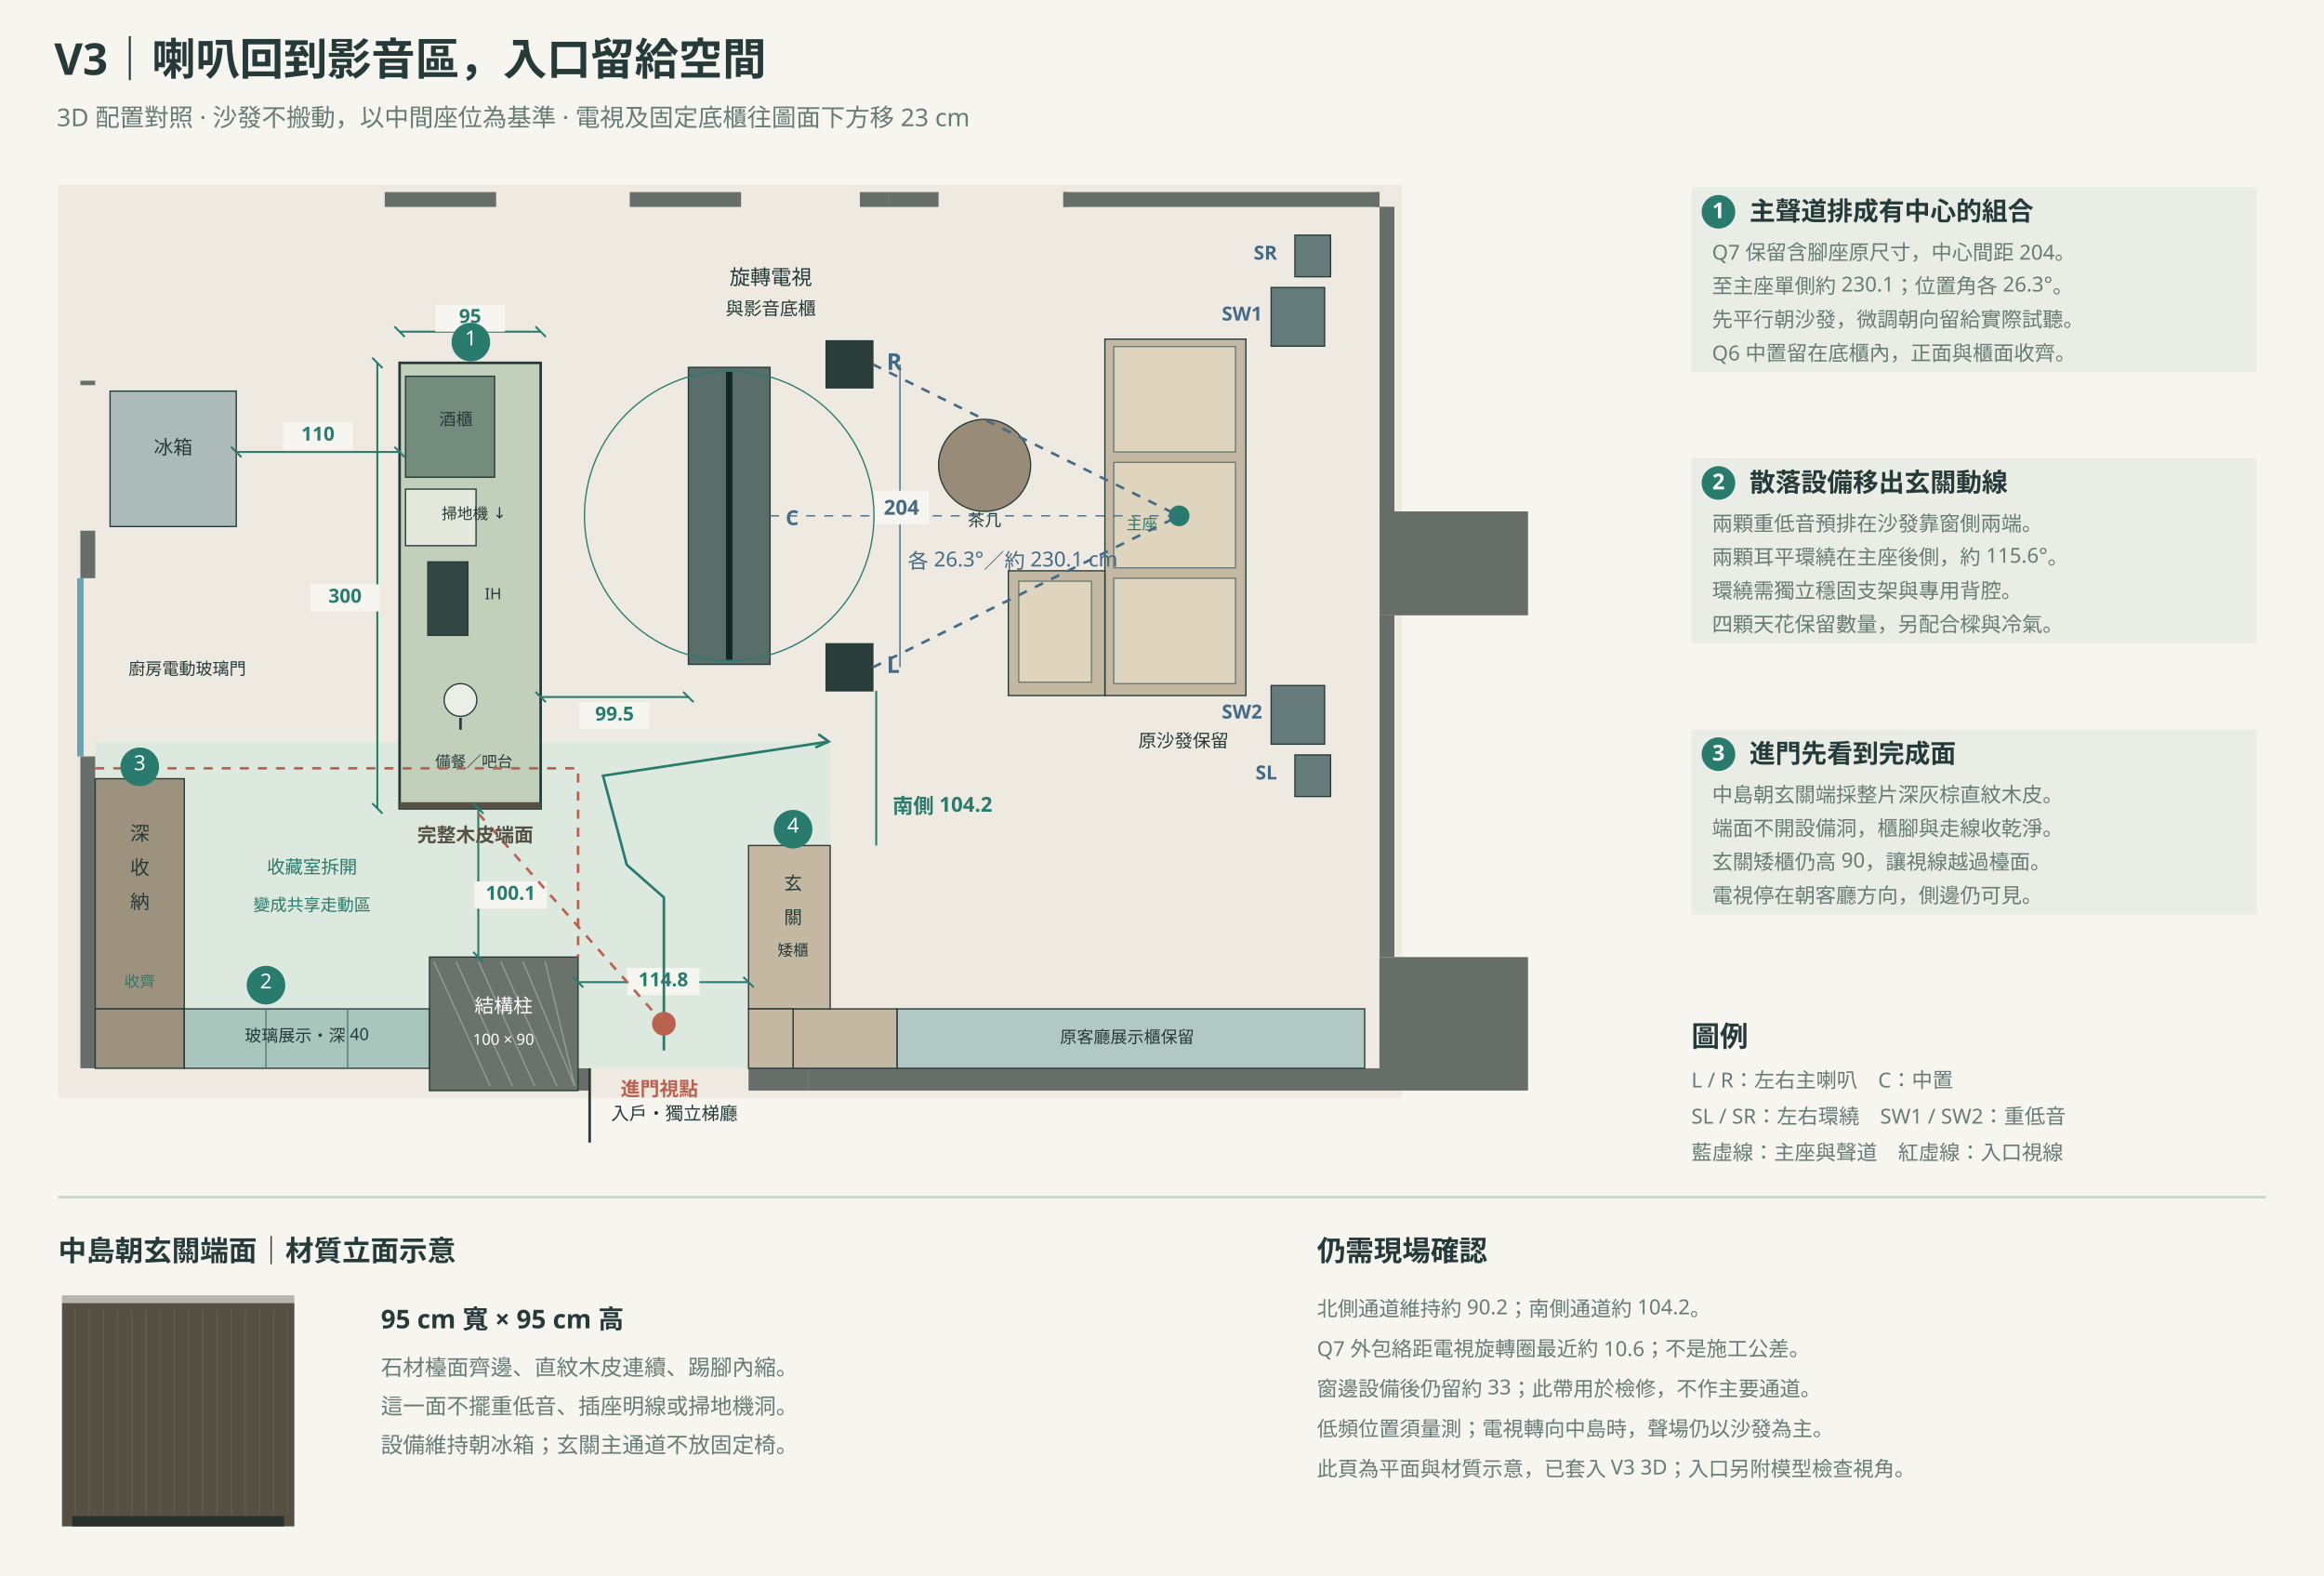
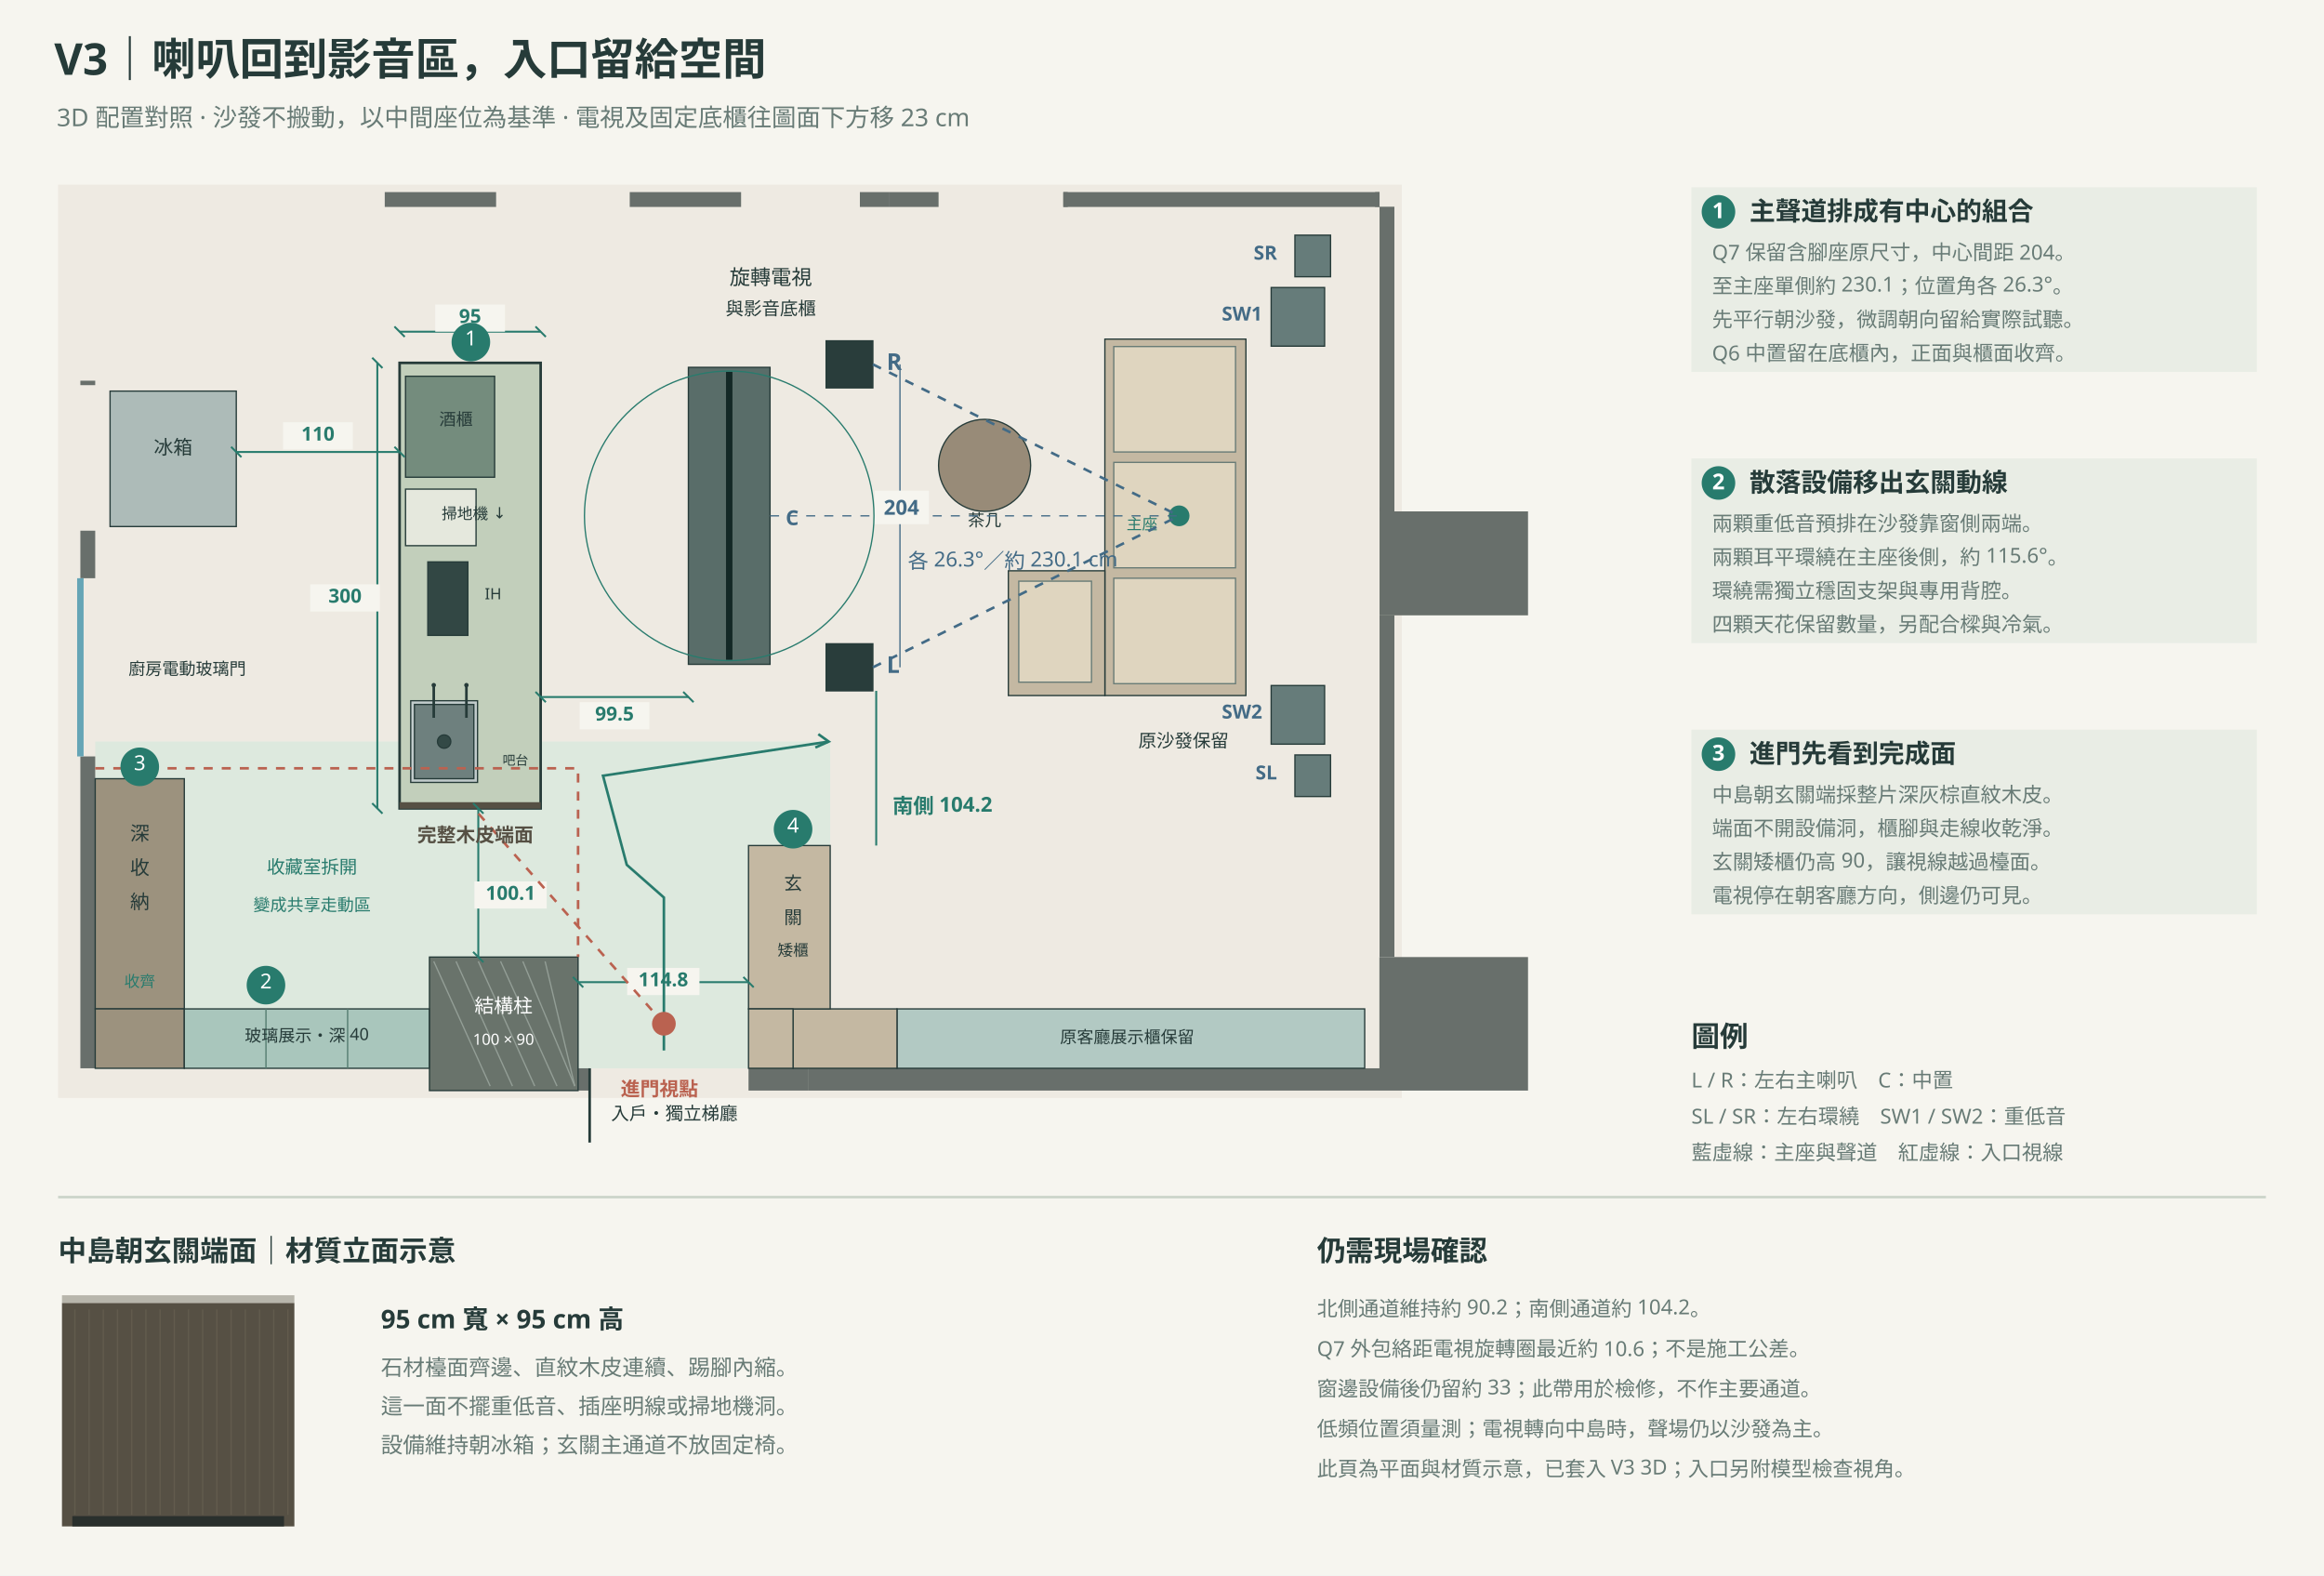
<svg xmlns="http://www.w3.org/2000/svg" width="1800" height="1220" viewBox="0 0 1800 1220" font-family="Microsoft JhengHei, sans-serif">
  <rect width="100%" height="100%" fill="#f6f5ef" />
  <text x="42.00" y="57.92" font-size="34" fill="#263b39" text-anchor="start" font-weight="700">V3｜喇叭回到影音區，入口留給空間</text>
  <text x="44.00" y="97.72" font-size="19" fill="#687b76" text-anchor="start" font-weight="400">3D 配置對照 · 沙發不搬動，以中間座位為基準 · 電視及固定底櫃往圖面下方移 23 cm</text>
  <rect x="45.00" y="143.00" width="1040.75" height="707.25" fill="#eeeae2" stroke="none" stroke-width="1" />
  <rect x="73.75" y="574.25" width="569.25" height="253.00" fill="#dde9de" stroke="none" stroke-width="1" />
  <rect x="1068.39" y="741.11" width="115.11" height="103.39" fill="#686f6b" stroke="none" stroke-width="1" />
  <rect x="332.62" y="741.11" width="115.11" height="103.39" fill="#686f6b" stroke="none" stroke-width="1" />
  <rect x="625.75" y="827.25" width="442.75" height="17.25" fill="#686f6b" stroke="none" stroke-width="1" />
  <rect x="447.50" y="827.25" width="9.20" height="17.25" fill="#686f6b" stroke="none" stroke-width="1" />
  <rect x="579.75" y="827.25" width="46.00" height="17.25" fill="#686f6b" stroke="none" stroke-width="1" />
  <rect x="1068.50" y="160.25" width="11.50" height="235.75" fill="#686f6b" stroke="none" stroke-width="1" />
  <rect x="1068.50" y="160.25" width="11.50" height="3.45" fill="#686f6b" stroke="none" stroke-width="1" />
  <rect x="1068.50" y="392.55" width="11.50" height="3.45" fill="#686f6b" stroke="none" stroke-width="1" />
  <rect x="1072.52" y="163.70" width="3.45" height="228.85" fill="#686f6b" stroke="none" stroke-width="1" />
  <rect x="1068.50" y="396.00" width="115.00" height="80.50" fill="#686f6b" stroke="none" stroke-width="1" />
  <rect x="1068.50" y="476.50" width="11.50" height="264.50" fill="#686f6b" stroke="none" stroke-width="1" />
  <rect x="1068.50" y="476.50" width="11.50" height="3.45" fill="#686f6b" stroke="none" stroke-width="1" />
  <rect x="1068.50" y="737.55" width="11.50" height="3.45" fill="#686f6b" stroke="none" stroke-width="1" />
  <rect x="1072.52" y="479.95" width="3.45" height="257.60" fill="#686f6b" stroke="none" stroke-width="1" />
  <rect x="298.00" y="148.75" width="86.25" height="11.50" fill="#686f6b" stroke="none" stroke-width="1" />
  <rect x="487.75" y="148.75" width="86.25" height="11.50" fill="#686f6b" stroke="none" stroke-width="1" />
  <rect x="666.00" y="148.75" width="23.00" height="11.50" fill="#686f6b" stroke="none" stroke-width="1" />
  <rect x="689.00" y="148.75" width="37.95" height="11.50" fill="#686f6b" stroke="none" stroke-width="1" />
  <rect x="823.55" y="148.75" width="244.95" height="11.50" fill="#686f6b" stroke="none" stroke-width="1" />
  <rect x="823.55" y="148.75" width="3.45" height="11.50" fill="#686f6b" stroke="none" stroke-width="1" />
  <rect x="1065.05" y="148.75" width="3.45" height="11.50" fill="#686f6b" stroke="none" stroke-width="1" />
  <rect x="827.00" y="152.78" width="238.05" height="3.45" fill="#686f6b" stroke="none" stroke-width="1" />
  <rect x="62.25" y="294.80" width="11.50" height="3.45" fill="#686f6b" stroke="none" stroke-width="1" />
  <rect x="62.25" y="410.95" width="11.50" height="36.80" fill="#686f6b" stroke="none" stroke-width="1" />
  <rect x="62.25" y="585.75" width="11.50" height="241.50" fill="#686f6b" stroke="none" stroke-width="1" />
  <rect x="85.25" y="302.85" width="97.75" height="104.88" fill="#adbbb8" stroke="#263b39" stroke-width="1" />
  <text x="134.12" y="351.70" font-size="15" fill="#263b39" text-anchor="middle" font-weight="400">冰箱</text>
  <rect x="855.75" y="262.60" width="109.25" height="276.00" fill="#c4b8a2" stroke="#263b39" stroke-width="1" />
  <rect x="781.00" y="442.00" width="74.75" height="96.60" fill="#c4b8a2" stroke="#263b39" stroke-width="1" />
  <rect x="862.65" y="268.35" width="94.30" height="81.65" fill="#dfd5bf" stroke="#687b76" stroke-width="1" />
  <rect x="862.65" y="358.05" width="94.30" height="81.65" fill="#dfd5bf" stroke="#687b76" stroke-width="1" />
  <rect x="862.65" y="447.75" width="94.30" height="81.65" fill="#dfd5bf" stroke="#687b76" stroke-width="1" />
  <rect x="789.05" y="450.05" width="56.35" height="78.20" fill="#dfd5bf" stroke="#687b76" stroke-width="1" />
  <text x="916.70" y="578.52" font-size="14" fill="#263b39" text-anchor="middle" font-weight="400">原沙發保留</text>
  <rect x="533.17" y="284.45" width="63.25" height="230.00" fill="#596d69" stroke="#263b39" stroke-width="1" />
  <polyline points="564.80,287.90 564.80,511.00" fill="none" stroke="#132826" stroke-width="5" />
  <text x="597.00" y="220.33" font-size="16" fill="#263b39" text-anchor="middle" font-weight="400">旋轉電視</text>
  <text x="597.00" y="243.87" font-size="14" fill="#263b39" text-anchor="middle" font-weight="400">與影音底櫃</text>
  <circle cx="564.80" cy="399.45" r="112.12" fill="none" stroke="#287b6d" stroke-width="1" />
  <rect x="639.84" y="498.52" width="36.22" height="36.45" fill="#293d3b" stroke="#263b39" stroke-width="1" />
  <rect x="639.84" y="263.92" width="36.22" height="36.45" fill="#293d3b" stroke="#263b39" stroke-width="1" />
  <rect x="984.55" y="222.64" width="41.40" height="45.42" fill="#667c7a" stroke="#263b39" stroke-width="1" />
  <rect x="984.55" y="530.84" width="41.40" height="45.42" fill="#667c7a" stroke="#263b39" stroke-width="1" />
  <rect x="1002.95" y="584.60" width="27.60" height="32.20" fill="#667c7a" stroke="#263b39" stroke-width="1" />
  <rect x="1002.95" y="182.10" width="27.60" height="32.20" fill="#667c7a" stroke="#263b39" stroke-width="1" />
  <circle cx="913.25" cy="399.45" r="8.05" fill="#287b6d" stroke="none" stroke-width="1" />
  <text x="884.50" y="410.01" font-size="12" fill="#287b6d" text-anchor="middle" font-weight="400">主座</text>
  <circle cx="762.60" cy="360.35" r="35.65" fill="#988b78" stroke="#263b39" stroke-width="1" />
  <text x="762.60" y="407.44" font-size="13" fill="#263b39" text-anchor="middle" font-weight="400">茶几</text>
  <rect x="694.75" y="781.25" width="362.25" height="46.00" fill="#b2c9c3" stroke="#263b39" stroke-width="1" />
  <text x="873.00" y="807.64" font-size="13" fill="#263b39" text-anchor="middle" font-weight="400">原客廳展示櫃保留</text>
  <rect x="614.25" y="781.25" width="80.50" height="46.00" fill="#c4b8a2" stroke="#263b39" stroke-width="1" />
  <polyline points="62.25,447.75 62.25,585.75" fill="none" stroke="#65a5b6" stroke-width="5" />
  <text x="145.05" y="522.44" font-size="13" fill="#263b39" text-anchor="middle" font-weight="400">廚房電動玻璃門</text>
  <rect x="332.62" y="741.12" width="115.11" height="103.39" fill="#69736b" stroke="#263b39" stroke-width="1" />
  <polyline points="335.95,744.45 379.65,841.05" fill="none" stroke="#939e96" stroke-width="1" />
  <polyline points="353.20,744.45 396.90,841.05" fill="none" stroke="#939e96" stroke-width="1" />
  <polyline points="370.45,744.45 414.15,841.05" fill="none" stroke="#939e96" stroke-width="1" />
  <polyline points="387.70,744.45 431.40,841.05" fill="none" stroke="#939e96" stroke-width="1" />
  <polyline points="404.95,744.45 445.20,841.05" fill="none" stroke="#939e96" stroke-width="1" />
  <polyline points="422.20,744.45 445.20,841.05" fill="none" stroke="#939e96" stroke-width="1" />
  <text x="390.00" y="784.10" font-size="15" fill="#ffffff" text-anchor="middle" font-weight="400">結構柱</text>
  <text x="390.00" y="809.06" font-size="12" fill="#ffffff" text-anchor="middle" font-weight="400">100 × 90</text>
  <rect x="309.50" y="281.00" width="109.25" height="345.00" fill="#c2cfbb" stroke="#263b39" stroke-width="2" />
  <polyline points="309.50,623.70 418.75,623.70" fill="none" stroke="#565044" stroke-width="5" />
  <rect x="314.10" y="291.35" width="69.00" height="78.20" fill="#748c7d" stroke="#263b39" stroke-width="1" />
  <text x="353.20" y="329.24" font-size="13" fill="#263b39" text-anchor="middle" font-weight="400">酒櫃</text>
  <rect x="314.10" y="378.75" width="54.62" height="43.81" fill="#e5e8dd" stroke="#263b39" stroke-width="1" />
  <text x="367.00" y="401.96" font-size="12" fill="#263b39" text-anchor="middle" font-weight="400">掃地機 ↓</text>
  <rect x="331.35" y="435.10" width="31.05" height="56.92" fill="#324744" stroke="#263b39" stroke-width="1" />
  <text x="381.95" y="464.06" font-size="12" fill="#263b39" text-anchor="middle" font-weight="400">IH</text>
-   <circle cx="356.65" cy="542.05" r="12.65" fill="#ebeee5" stroke="#263b39" stroke-width="1" />
-   <polyline points="356.65,555.85 356.65,565.05" fill="none" stroke="#263b39" stroke-width="2" />
-   <text x="367.00" y="594.01" font-size="12" fill="#263b39" text-anchor="middle" font-weight="400">備餐／吧台</text>
+   <rect x="318.12" y="542.62" width="51.75" height="63.25" fill="#c1cbcb" stroke="#263b39" stroke-width="1" />
+   <rect x="321.00" y="545.50" width="46.00" height="57.50" fill="#6e807e" stroke="#263b39" stroke-width="1" />
+   <circle cx="344.00" cy="574.25" r="5.17" fill="#334946" stroke="#263b39" stroke-width="1" />
+   <polyline points="335.95,530.55 335.95,555.85" fill="none" stroke="#263b39" stroke-width="2" />
+   <circle cx="335.95" cy="530.55" r="1.72" fill="#263b39" stroke="none" stroke-width="1" />
+   <polyline points="361.25,530.55 361.25,555.85" fill="none" stroke="#263b39" stroke-width="2" />
+   <circle cx="361.25" cy="530.55" r="1.72" fill="#263b39" stroke="none" stroke-width="1" />
+   <text x="399.20" y="592.25" font-size="10" fill="#263b39" text-anchor="middle" font-weight="400">吧台</text>
  <rect x="73.75" y="603.00" width="69.00" height="178.25" fill="#9c927e" stroke="#263b39" stroke-width="1" />
  <text x="108.25" y="764.21" font-size="12" fill="#287b6d" text-anchor="middle" font-weight="400">收齊</text>
  <text x="108.25" y="650.70" font-size="15" fill="#263b39" text-anchor="middle" font-weight="400">深</text>
  <text x="108.25" y="677.15" font-size="15" fill="#263b39" text-anchor="middle" font-weight="400">收</text>
  <text x="108.25" y="703.60" font-size="15" fill="#263b39" text-anchor="middle" font-weight="400">納</text>
  <rect x="73.75" y="781.25" width="69.00" height="46.00" fill="#9c927e" stroke="#263b39" stroke-width="1" />
  <rect x="142.75" y="781.25" width="189.75" height="46.00" fill="#a9c6bc" stroke="#263b39" stroke-width="1" />
  <polyline points="206.00,781.25 206.00,827.25" fill="none" stroke="#547c70" stroke-width="1" />
  <polyline points="269.25,781.25 269.25,827.25" fill="none" stroke="#547c70" stroke-width="1" />
  <text x="237.62" y="806.49" font-size="13" fill="#263b39" text-anchor="middle" font-weight="400">玻璃展示・深 40</text>
  <rect x="579.75" y="654.75" width="63.25" height="126.50" fill="#c4b8a2" stroke="#263b39" stroke-width="1" />
  <rect x="579.75" y="781.25" width="34.50" height="46.00" fill="#c4b8a2" stroke="#263b39" stroke-width="1" />
  <text x="614.25" y="688.92" font-size="14" fill="#263b39" text-anchor="middle" font-weight="400">玄</text>
  <text x="614.25" y="715.37" font-size="14" fill="#263b39" text-anchor="middle" font-weight="400">關</text>
  <text x="614.25" y="740.06" font-size="12" fill="#263b39" text-anchor="middle" font-weight="400">矮櫃</text>
  <polyline points="73.75,594.95 447.73,594.95 447.73,741.00" fill="none" stroke="#ba6250" stroke-width="2" stroke-dasharray="7 7" />
  <polyline points="183.00,350.00 309.50,350.00" fill="none" stroke="#287b6d" stroke-width="1.5" />
  <polyline points="179.00,346.00 187.00,354.00" fill="none" stroke="#287b6d" stroke-width="1.5" />
  <polyline points="305.50,346.00 313.50,354.00" fill="none" stroke="#287b6d" stroke-width="1.5" />
  <rect x="219.25" y="327.00" width="54.00" height="21.00" fill="#f6f5ef" stroke="none" stroke-width="1" />
  <text x="246.25" y="341.20" font-size="15" fill="#287b6d" text-anchor="middle" font-weight="700">110</text>
  <polyline points="418.75,539.75 533.17,539.75" fill="none" stroke="#287b6d" stroke-width="1.5" />
  <polyline points="414.75,535.75 422.75,543.75" fill="none" stroke="#287b6d" stroke-width="1.5" />
  <polyline points="529.17,535.75 537.17,543.75" fill="none" stroke="#287b6d" stroke-width="1.5" />
  <rect x="448.96" y="543.75" width="54.00" height="21.00" fill="#f6f5ef" stroke="none" stroke-width="1" />
  <text x="475.96" y="557.95" font-size="15" fill="#287b6d" text-anchor="middle" font-weight="700">99.5</text>
  <polyline points="309.50,256.85 418.75,256.85" fill="none" stroke="#287b6d" stroke-width="1.5" />
  <polyline points="305.50,252.85 313.50,260.85" fill="none" stroke="#287b6d" stroke-width="1.5" />
  <polyline points="414.75,252.85 422.75,260.85" fill="none" stroke="#287b6d" stroke-width="1.5" />
  <rect x="337.12" y="235.85" width="54.00" height="21.00" fill="#f6f5ef" stroke="none" stroke-width="1" />
  <text x="364.12" y="250.05" font-size="15" fill="#287b6d" text-anchor="middle" font-weight="700">95</text>
  <polyline points="292.25,281.00 292.25,626.00" fill="none" stroke="#287b6d" stroke-width="1.5" />
  <polyline points="288.25,277.00 296.25,285.00" fill="none" stroke="#287b6d" stroke-width="1.5" />
  <polyline points="288.25,622.00 296.25,630.00" fill="none" stroke="#287b6d" stroke-width="1.5" />
  <rect x="240.25" y="452.50" width="54.00" height="21.00" fill="#f6f5ef" stroke="none" stroke-width="1" />
  <text x="267.25" y="466.70" font-size="15" fill="#287b6d" text-anchor="middle" font-weight="700">300</text>
  <polyline points="370.45,626.00 370.45,741.12" fill="none" stroke="#287b6d" stroke-width="1.5" />
  <polyline points="366.45,622.00 374.45,630.00" fill="none" stroke="#287b6d" stroke-width="1.5" />
  <polyline points="366.45,737.12 374.45,745.12" fill="none" stroke="#287b6d" stroke-width="1.5" />
  <rect x="367.45" y="682.56" width="56.00" height="21.00" fill="#f6f5ef" stroke="none" stroke-width="1" />
  <text x="395.45" y="696.76" font-size="15" fill="#287b6d" text-anchor="middle" font-weight="700">100.1</text>
  <polyline points="447.73,760.55 579.75,760.55" fill="none" stroke="#287b6d" stroke-width="1.5" />
  <polyline points="443.73,756.55 451.73,764.55" fill="none" stroke="#287b6d" stroke-width="1.5" />
  <polyline points="575.75,756.55 583.75,764.55" fill="none" stroke="#287b6d" stroke-width="1.5" />
  <rect x="485.74" y="749.55" width="56.00" height="21.00" fill="#f6f5ef" stroke="none" stroke-width="1" />
  <text x="513.74" y="763.75" font-size="15" fill="#287b6d" text-anchor="middle" font-weight="700">114.8</text>
  <polyline points="514.20,813.45 514.20,695.00 485.45,669.70 467.05,600.70 641.85,574.25" fill="none" stroke="#287b6d" stroke-width="2" />
  <polyline points="633.80,568.50 641.85,574.25 631.50,578.85" fill="none" stroke="#287b6d" stroke-width="2" />
  <text x="241.65" y="676.27" font-size="14" fill="#287b6d" text-anchor="middle" font-weight="400">收藏室拆開</text>
  <text x="241.65" y="705.29" font-size="13" fill="#287b6d" text-anchor="middle" font-weight="400">變成共享走動區</text>
  <circle cx="364.70" cy="264.90" r="14.95" fill="#287b6d" stroke="none" stroke-width="1" />
  <text x="364.70" y="267.48" font-size="16" fill="#ffffff" text-anchor="middle" font-weight="400">1</text>
  <circle cx="206.00" cy="762.85" r="14.95" fill="#287b6d" stroke="none" stroke-width="1" />
  <text x="206.00" y="765.43" font-size="16" fill="#ffffff" text-anchor="middle" font-weight="400">2</text>
  <circle cx="108.25" cy="593.80" r="14.95" fill="#287b6d" stroke="none" stroke-width="1" />
  <text x="108.25" y="596.38" font-size="16" fill="#ffffff" text-anchor="middle" font-weight="400">3</text>
  <circle cx="614.25" cy="642.10" r="14.95" fill="#287b6d" stroke="none" stroke-width="1" />
  <text x="614.25" y="644.68" font-size="16" fill="#ffffff" text-anchor="middle" font-weight="400">4</text>
  <polyline points="456.70,827.25 456.70,884.75" fill="none" stroke="#263b39" stroke-width="2" />
  <text x="522.25" y="867.17" font-size="14" fill="#263b39" text-anchor="middle" font-weight="400">入戶・獨立梯廳</text>
  <polyline points="676.06,516.75 913.25,399.45" fill="none" stroke="#436b86" stroke-width="2" stroke-dasharray="7 7" />
  <text x="686.70" y="521.09" font-size="18" fill="#436b86" text-anchor="start" font-weight="700">L</text>
  <polyline points="676.06,282.15 913.25,399.45" fill="none" stroke="#436b86" stroke-width="2" stroke-dasharray="7 7" />
  <text x="686.70" y="286.49" font-size="18" fill="#436b86" text-anchor="start" font-weight="700">R</text>
  <text x="977.65" y="248.20" font-size="15" fill="#436b86" text-anchor="end" font-weight="700">SW1</text>
  <text x="977.65" y="556.40" font-size="15" fill="#436b86" text-anchor="end" font-weight="700">SW2</text>
  <text x="989.15" y="603.55" font-size="15" fill="#436b86" text-anchor="end" font-weight="700">SL</text>
  <text x="989.15" y="201.05" font-size="15" fill="#436b86" text-anchor="end" font-weight="700">SR</text>
  <polyline points="596.42,399.45 913.25,399.45" fill="none" stroke="#436b86" stroke-width="1" stroke-dasharray="7 7" />
  <text x="608.50" y="406.63" font-size="16" fill="#436b86" text-anchor="start" font-weight="700">C</text>
  <text x="784.45" y="439.98" font-size="16" fill="#436b86" text-anchor="middle" font-weight="400">各 26.3°／約 230.1 cm</text>
  <polyline points="697.05,282.15 697.05,516.75" fill="none" stroke="#436b86" stroke-width="1" />
  <rect x="677.50" y="379.90" width="42.00" height="26.00" fill="#f6f5ef" stroke="none" stroke-width="1" />
  <text x="698.20" y="398.58" font-size="16" fill="#436b86" text-anchor="middle" font-weight="700">204</text>
  <polyline points="678.65,534.98 678.65,654.75" fill="none" stroke="#287b6d" stroke-width="1.5" />
  <text x="691.30" y="629.73" font-size="16" fill="#287b6d" text-anchor="start" font-weight="700">南側 104.2</text>
  <polyline points="514.20,792.75 367.00,626.00" fill="none" stroke="#ba6250" stroke-width="2" stroke-dasharray="7 7" />
  <circle cx="514.20" cy="792.75" r="9.20" fill="#ba6250" stroke="none" stroke-width="1" />
  <text x="510.75" y="848.50" font-size="15" fill="#ba6250" text-anchor="middle" font-weight="700">進門視點</text>
  <text x="368.15" y="651.85" font-size="15" fill="#565044" text-anchor="middle" font-weight="700">完整木皮端面</text>
  <rect x="1310.00" y="145.00" width="438.00" height="143.00" fill="#e9ede5" stroke="none" stroke-width="1" />
  <circle cx="1331.00" cy="164.00" r="13.00" fill="#287b6d" stroke="none" stroke-width="1" />
  <text x="1331.00" y="168.96" font-size="17" fill="#ffffff" text-anchor="middle" font-weight="700">1</text>
  <text x="1355.00" y="170.60" font-size="20" fill="#263b39" text-anchor="start" font-weight="700">主聲道排成有中心的組合</text>
  <text x="1326.00" y="201.08" font-size="16" fill="#687b76" text-anchor="start" font-weight="400">Q7 保留含腳座原尺寸，中心間距 204。</text>
  <text x="1326.00" y="227.08" font-size="16" fill="#687b76" text-anchor="start" font-weight="400">至主座單側約 230.1；位置角各 26.3°。</text>
  <text x="1326.00" y="253.08" font-size="16" fill="#687b76" text-anchor="start" font-weight="400">先平行朝沙發，微調朝向留給實際試聽。</text>
  <text x="1326.00" y="279.08" font-size="16" fill="#687b76" text-anchor="start" font-weight="400">Q6 中置留在底櫃內，正面與櫃面收齊。</text>
  <rect x="1310.00" y="355.00" width="438.00" height="143.00" fill="#e9ede5" stroke="none" stroke-width="1" />
  <circle cx="1331.00" cy="374.00" r="13.00" fill="#287b6d" stroke="none" stroke-width="1" />
  <text x="1331.00" y="378.96" font-size="17" fill="#ffffff" text-anchor="middle" font-weight="700">2</text>
  <text x="1355.00" y="380.60" font-size="20" fill="#263b39" text-anchor="start" font-weight="700">散落設備移出玄關動線</text>
  <text x="1326.00" y="411.08" font-size="16" fill="#687b76" text-anchor="start" font-weight="400">兩顆重低音預排在沙發靠窗側兩端。</text>
  <text x="1326.00" y="437.08" font-size="16" fill="#687b76" text-anchor="start" font-weight="400">兩顆耳平環繞在主座後側，約 115.6°。</text>
  <text x="1326.00" y="463.08" font-size="16" fill="#687b76" text-anchor="start" font-weight="400">環繞需獨立穩固支架與專用背腔。</text>
  <text x="1326.00" y="489.08" font-size="16" fill="#687b76" text-anchor="start" font-weight="400">四顆天花保留數量，另配合樑與冷氣。</text>
  <rect x="1310.00" y="565.00" width="438.00" height="143.00" fill="#e9ede5" stroke="none" stroke-width="1" />
  <circle cx="1331.00" cy="584.00" r="13.00" fill="#287b6d" stroke="none" stroke-width="1" />
  <text x="1331.00" y="588.96" font-size="17" fill="#ffffff" text-anchor="middle" font-weight="700">3</text>
  <text x="1355.00" y="590.60" font-size="20" fill="#263b39" text-anchor="start" font-weight="700">進門先看到完成面</text>
  <text x="1326.00" y="621.08" font-size="16" fill="#687b76" text-anchor="start" font-weight="400">中島朝玄關端採整片深灰棕直紋木皮。</text>
  <text x="1326.00" y="647.08" font-size="16" fill="#687b76" text-anchor="start" font-weight="400">端面不開設備洞，櫃腳與走線收乾淨。</text>
  <text x="1326.00" y="673.08" font-size="16" fill="#687b76" text-anchor="start" font-weight="400">玄關矮櫃仍高 90，讓視線越過檯面。</text>
  <text x="1326.00" y="699.08" font-size="16" fill="#687b76" text-anchor="start" font-weight="400">電視停在朝客廳方向，側邊仍可見。</text>
  <text x="1310.00" y="810.36" font-size="22" fill="#263b39" text-anchor="start" font-weight="700">圖例</text>
  <text x="1310.00" y="842.08" font-size="16" fill="#687b76" text-anchor="start" font-weight="400">L / R：左右主喇叭　C：中置</text>
  <text x="1310.00" y="870.08" font-size="16" fill="#687b76" text-anchor="start" font-weight="400">SL / SR：左右環繞　SW1 / SW2：重低音</text>
  <text x="1310.00" y="898.08" font-size="16" fill="#687b76" text-anchor="start" font-weight="400">藍虛線：主座與聲道　紅虛線：入口視線</text>
  <polyline points="45.00,927.00 1755.00,927.00" fill="none" stroke="#ccd4ca" stroke-width="2" />
  <text x="45.00" y="976.36" font-size="22" fill="#263b39" text-anchor="start" font-weight="700">中島朝玄關端面｜材質立面示意</text>
  <rect x="48.00" y="1003.00" width="180.00" height="6.00" fill="#b8b6ac" stroke="none" stroke-width="1" />
  <rect x="48.00" y="1009.00" width="180.00" height="173.00" fill="#565044" stroke="none" stroke-width="1" />
  <polyline points="58.00,1014.00 58.00,1173.00" fill="none" stroke="#625b4d" stroke-width="1" />
  <polyline points="69.00,1014.00 69.00,1173.00" fill="none" stroke="#625b4d" stroke-width="1" />
  <polyline points="80.00,1014.00 80.00,1173.00" fill="none" stroke="#625b4d" stroke-width="1" />
  <polyline points="91.00,1014.00 91.00,1173.00" fill="none" stroke="#625b4d" stroke-width="1" />
  <polyline points="102.00,1014.00 102.00,1173.00" fill="none" stroke="#625b4d" stroke-width="1" />
  <polyline points="113.00,1014.00 113.00,1173.00" fill="none" stroke="#625b4d" stroke-width="1" />
  <polyline points="124.00,1014.00 124.00,1173.00" fill="none" stroke="#625b4d" stroke-width="1" />
  <polyline points="135.00,1014.00 135.00,1173.00" fill="none" stroke="#625b4d" stroke-width="1" />
  <polyline points="146.00,1014.00 146.00,1173.00" fill="none" stroke="#625b4d" stroke-width="1" />
  <polyline points="157.00,1014.00 157.00,1173.00" fill="none" stroke="#625b4d" stroke-width="1" />
  <polyline points="168.00,1014.00 168.00,1173.00" fill="none" stroke="#625b4d" stroke-width="1" />
  <polyline points="179.00,1014.00 179.00,1173.00" fill="none" stroke="#625b4d" stroke-width="1" />
  <polyline points="190.00,1014.00 190.00,1173.00" fill="none" stroke="#625b4d" stroke-width="1" />
  <polyline points="201.00,1014.00 201.00,1173.00" fill="none" stroke="#625b4d" stroke-width="1" />
  <polyline points="212.00,1014.00 212.00,1173.00" fill="none" stroke="#625b4d" stroke-width="1" />
  <polyline points="223.00,1014.00 223.00,1173.00" fill="none" stroke="#625b4d" stroke-width="1" />
  <rect x="56.00" y="1174.00" width="164.00" height="8.00" fill="#2a302d" stroke="none" stroke-width="1" />
  <text x="295.00" y="1028.60" font-size="20" fill="#263b39" text-anchor="start" font-weight="700">95 cm 寬 × 95 cm 高</text>
  <text x="295.00" y="1064.96" font-size="17" fill="#687b76" text-anchor="start" font-weight="400">石材檯面齊邊、直紋木皮連續、踢腳內縮。</text>
  <text x="295.00" y="1094.96" font-size="17" fill="#687b76" text-anchor="start" font-weight="400">這一面不擺重低音、插座明線或掃地機洞。</text>
  <text x="295.00" y="1124.96" font-size="17" fill="#687b76" text-anchor="start" font-weight="400">設備維持朝冰箱；玄關主通道不放固定椅。</text>
  <text x="1020.00" y="976.36" font-size="22" fill="#263b39" text-anchor="start" font-weight="700">仍需現場確認</text>
  <text x="1020.00" y="1019.08" font-size="16" fill="#687b76" text-anchor="start" font-weight="400">北側通道維持約 90.2；南側通道約 104.2。</text>
  <text x="1020.00" y="1050.08" font-size="16" fill="#687b76" text-anchor="start" font-weight="400">Q7 外包絡距電視旋轉圈最近約 10.6；不是施工公差。</text>
  <text x="1020.00" y="1081.08" font-size="16" fill="#687b76" text-anchor="start" font-weight="400">窗邊設備後仍留約 33；此帶用於檢修，不作主要通道。</text>
  <text x="1020.00" y="1112.08" font-size="16" fill="#687b76" text-anchor="start" font-weight="400">低頻位置須量測；電視轉向中島時，聲場仍以沙發為主。</text>
  <text x="1020.00" y="1143.08" font-size="16" fill="#687b76" text-anchor="start" font-weight="400">此頁為平面與材質示意，已套入 V3 3D；入口另附模型檢查視角。</text>
</svg>
